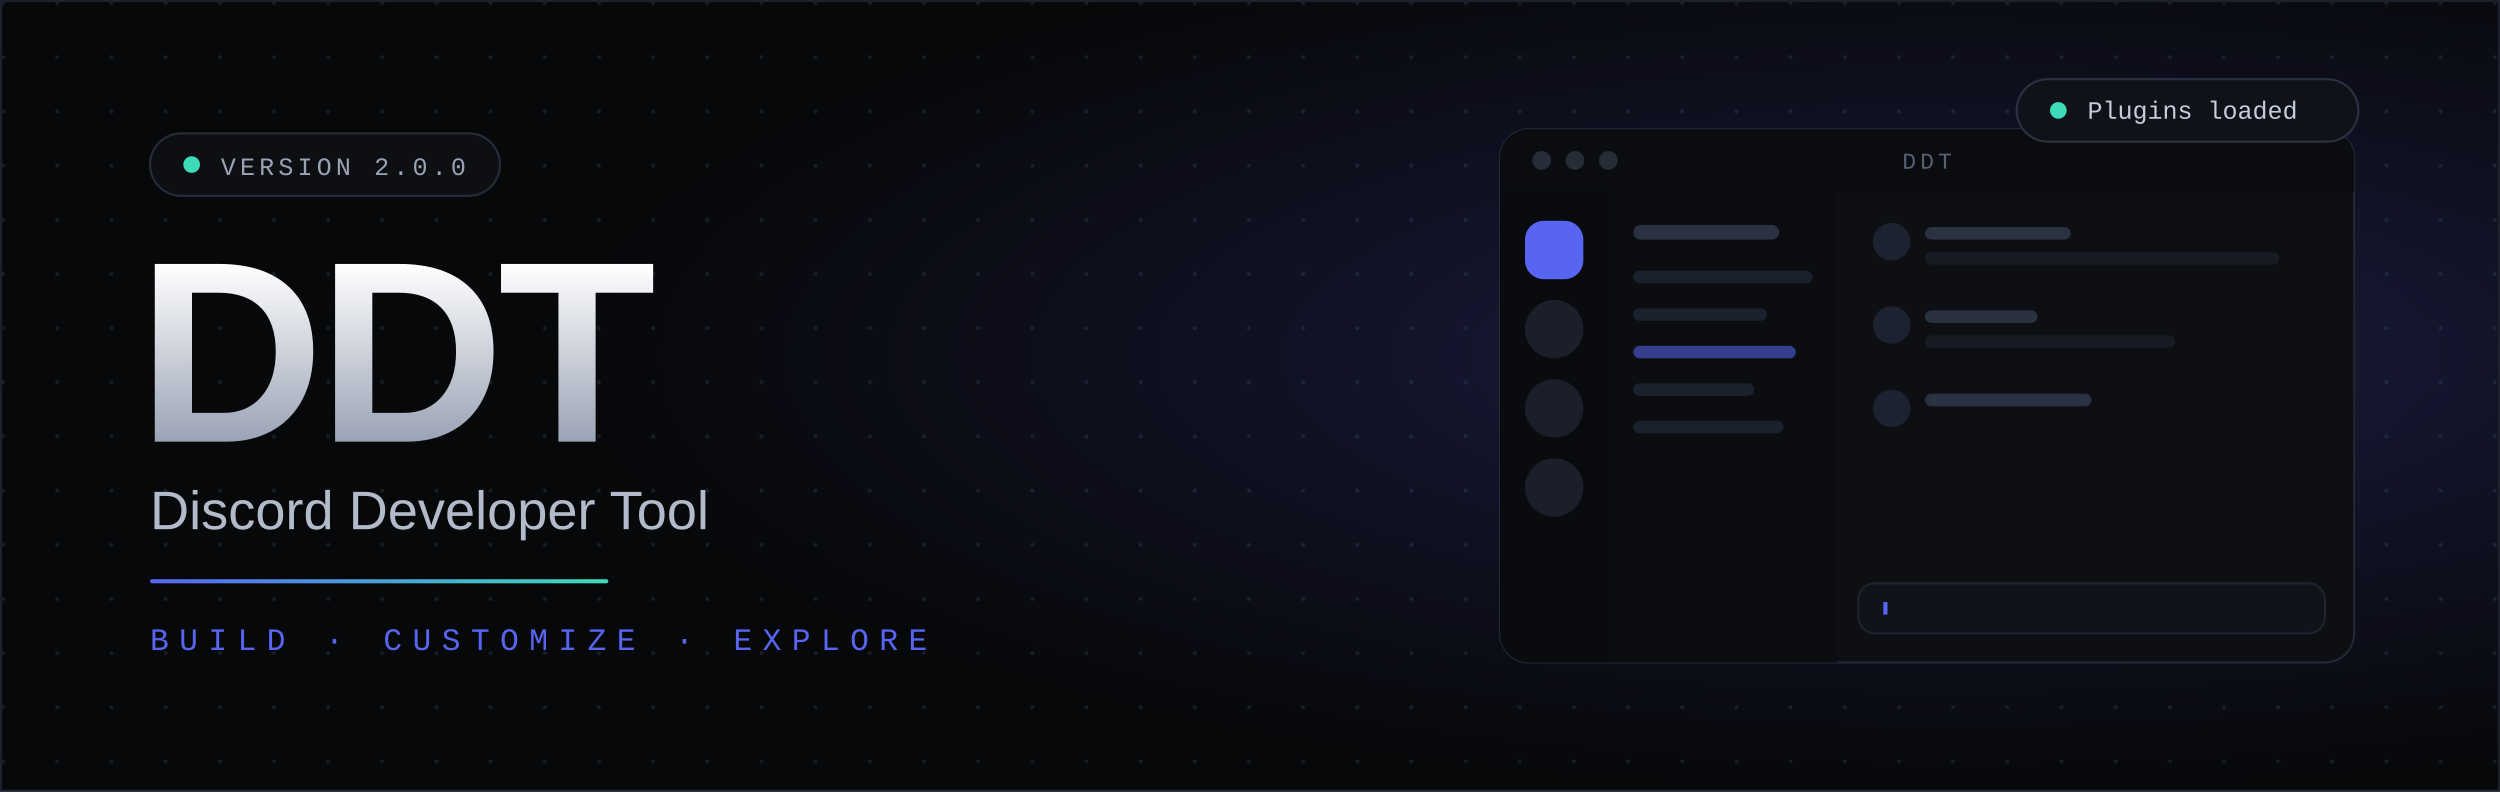
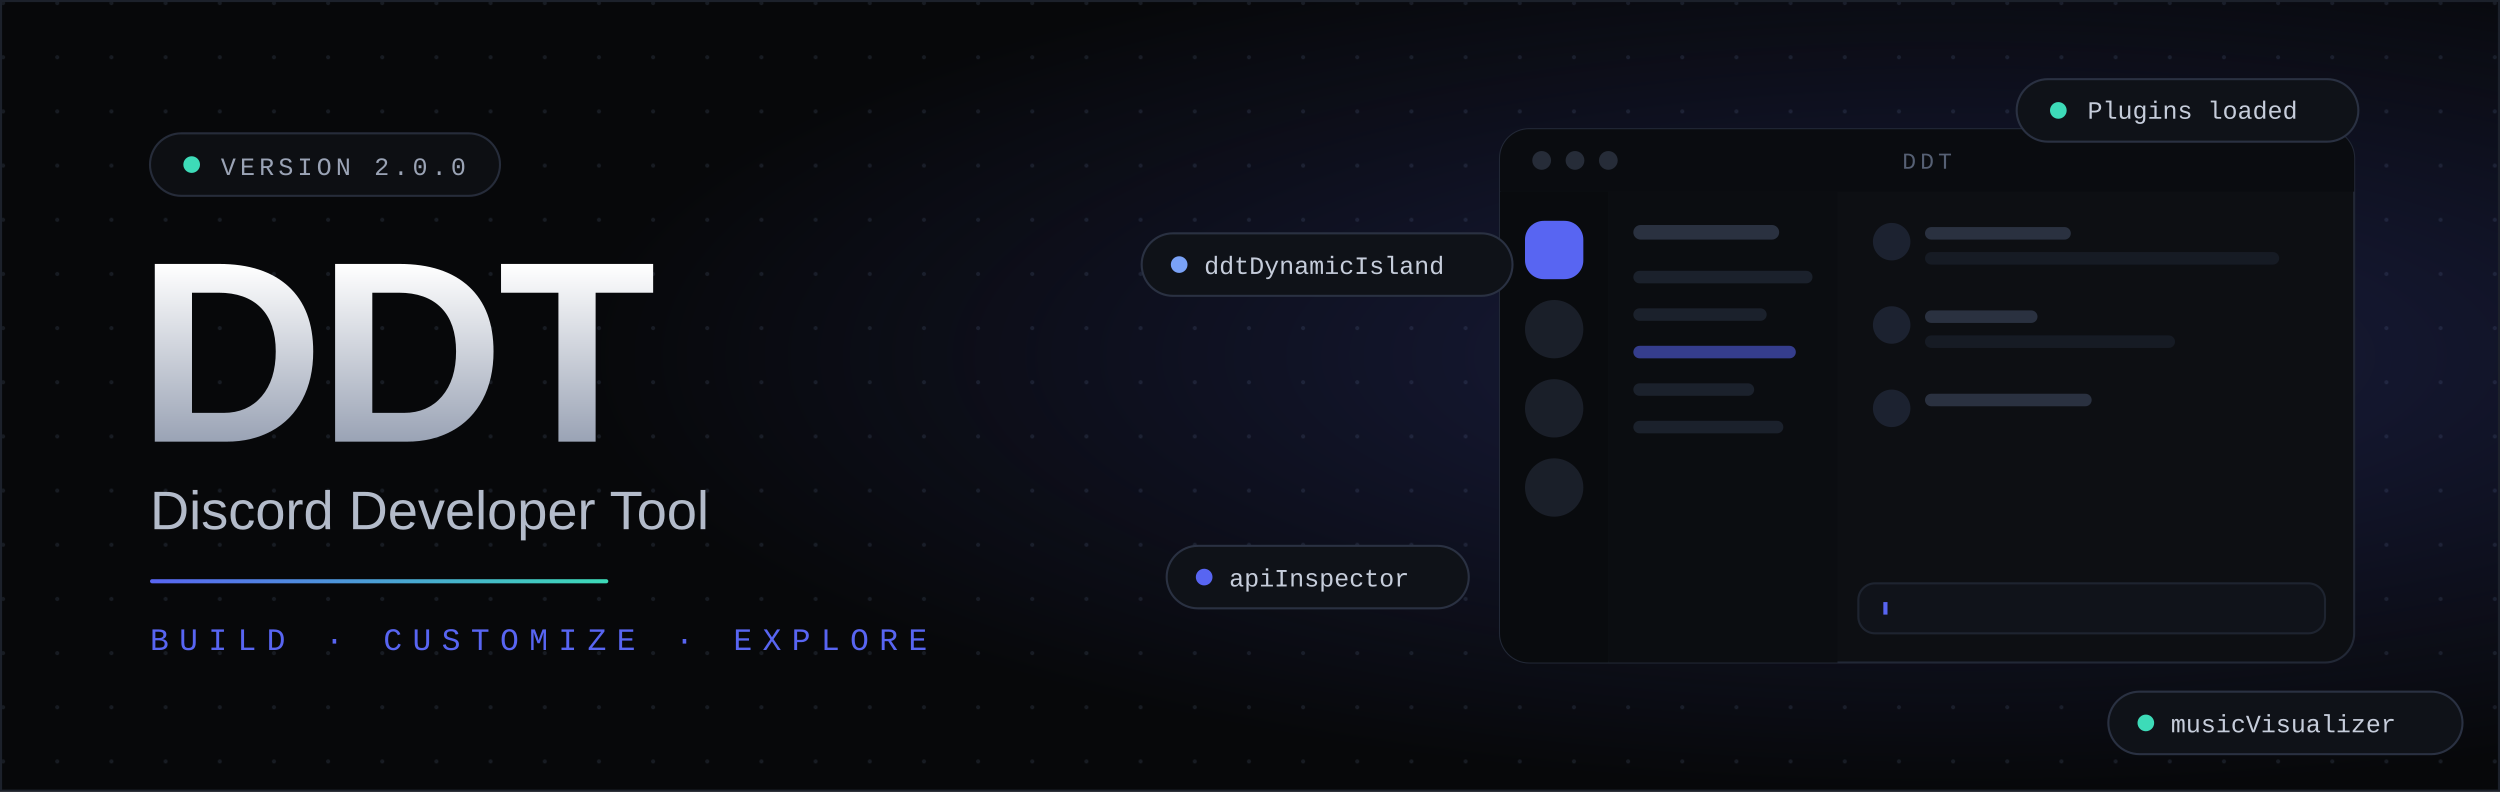
<svg xmlns="http://www.w3.org/2000/svg" viewBox="0 0 1200 380" width="1200" height="380" role="img">
  <defs>
    <pattern id="dots" width="26" height="26" patternUnits="userSpaceOnUse">
      <circle cx="1.5" cy="1.5" r="1" fill="#171b22" />
    </pattern>
    <radialGradient id="glow" cx="78%" cy="45%" r="55%">
      <stop offset="0" stop-color="#5865F2" stop-opacity=".22" />
      <stop offset="1" stop-color="#5865F2" stop-opacity="0" />
    </radialGradient>
    <linearGradient id="word" x1="0" y1="0" x2="0" y2="1">
      <stop offset="0" stop-color="#ffffff" />
      <stop offset="1" stop-color="#9aa3b5" />
    </linearGradient>
    <linearGradient id="bar" x1="0" y1="0" x2="1" y2="0">
      <stop offset="0" stop-color="#5865F2" />
      <stop offset="1" stop-color="#3ddbb8" />
    </linearGradient>
    <clipPath id="win">
      <rect x="720" y="62" width="410" height="256" rx="14" />
    </clipPath>
  </defs>
  <rect width="1200" height="380" fill="#07080a" />
  <rect width="1200" height="380" fill="url(#dots)" />
  <rect width="1200" height="380" fill="url(#glow)" />
  <rect x="0.5" y="0.5" width="1199" height="379" fill="none" stroke="#1c212b" />
  <rect x="72" y="64" width="168" height="30" rx="15" fill="#0d0f13" stroke="#262c3a" />
  <circle cx="92" cy="79" r="4" fill="#3ddbb8">
    <animate attributeName="opacity" values="1;.35;1" dur="2.4s" repeatCount="indefinite" />
  </circle>
  <text x="106" y="84" font-family="'SFMono-Regular', Consolas, 'Liberation Mono', Menlo, monospace" font-size="12" letter-spacing="2" fill="#9aa3b5">VERSION 2.0.0</text>
  <text x="66" y="212" font-family="'Segoe UI', -apple-system, 'Helvetica Neue', Arial, sans-serif" font-size="124" font-weight="800" letter-spacing="-3" fill="url(#word)">DDT</text>
  <text x="72" y="254" font-family="'Segoe UI', -apple-system, 'Helvetica Neue', Arial, sans-serif" font-size="26" font-weight="500" fill="#b3bbca">Discord Developer Tool</text>
  <rect x="72" y="278" width="220" height="2" rx="1" fill="url(#bar)" />
  <text x="72" y="312" font-family="'SFMono-Regular', Consolas, 'Liberation Mono', Menlo, monospace" font-size="15" letter-spacing="5" fill="#5865F2">BUILD  ·  CUSTOMIZE  ·  EXPLORE</text>
  <rect x="720" y="62" width="410" height="256" rx="14" fill="#0d0f13" stroke="#222836" />
  <g clip-path="url(#win)">
    <rect x="720" y="62" width="410" height="30" fill="#0a0c10" />
    <circle cx="740" cy="77" r="4.5" fill="#262c38" />
    <circle cx="756" cy="77" r="4.5" fill="#262c38" />
    <circle cx="772" cy="77" r="4.5" fill="#262c38" />
    <text x="925" y="81" text-anchor="middle" font-family="'SFMono-Regular', Consolas, 'Liberation Mono', Menlo, monospace" font-size="11" letter-spacing="2" fill="#566074">DDT</text>
    <rect x="720" y="92" width="52" height="226" fill="#090b0e" />
    <rect x="732" y="106" width="28" height="28" rx="9" fill="#5865F2">
      <animate attributeName="rx" values="9;14;9" dur="3s" repeatCount="indefinite" />
    </rect>
    <rect x="732" y="144" width="28" height="28" rx="14" fill="#1a1f29" />
    <rect x="732" y="182" width="28" height="28" rx="14" fill="#1a1f29" />
    <rect x="732" y="220" width="28" height="28" rx="14" fill="#1a1f29" />
    <rect x="772" y="92" width="110" height="226" fill="#0b0d11" />
    <rect x="784" y="108" width="70" height="7" rx="3.5" fill="#2a3140" />
    <rect x="784" y="130" width="86" height="6" rx="3" fill="#1b212c" />
    <rect x="784" y="148" width="64" height="6" rx="3" fill="#1b212c" />
    <rect x="784" y="166" width="78" height="6" rx="3" fill="#5865F2" opacity=".55" />
    <rect x="784" y="184" width="58" height="6" rx="3" fill="#1b212c" />
    <rect x="784" y="202" width="72" height="6" rx="3" fill="#1b212c" />
    <circle cx="908" cy="116" r="9" fill="#1c2230" />
    <rect x="924" y="109" width="70" height="6" rx="3" fill="#2a3140" />
    <rect x="924" y="121" width="170" height="6" rx="3" fill="#161b24" />
    <circle cx="908" cy="156" r="9" fill="#1c2230" />
    <rect x="924" y="149" width="54" height="6" rx="3" fill="#2a3140" />
    <rect x="924" y="161" width="120" height="6" rx="3" fill="#161b24" />
    <circle cx="908" cy="196" r="9" fill="#1c2230" />
    <rect x="924" y="189" width="80" height="6" rx="3" fill="#2a3140" />
    <rect x="924" y="201" width="0" height="6" rx="3" fill="url(#bar)">
      <animate attributeName="width" values="0;150;150;0" keyTimes="0;.45;.85;1" dur="6s" repeatCount="indefinite" />
    </rect>
    <rect x="892" y="280" width="224" height="24" rx="8" fill="#10131a" stroke="#1e2430" />
    <rect x="904" y="289" width="2" height="6" fill="#5865F2">
      <animate attributeName="opacity" values="1;0;1" dur="1.1s" repeatCount="indefinite" />
    </rect>
  </g>
  <g>
    <animateTransform attributeName="transform" type="translate" values="22 0;0 0;0 0;22 0" keyTimes="0;.1;.8;1" dur="6s" repeatCount="indefinite" />
    <animate attributeName="opacity" values="0;1;1;0" keyTimes="0;.1;.8;1" dur="6s" repeatCount="indefinite" />
    <rect x="968" y="38" width="164" height="30" rx="15" fill="#0f1218" stroke="#2a3142" />
    <circle cx="988" cy="53" r="4" fill="#3ddbb8" />
    <text x="1002" y="57" font-family="'SFMono-Regular', Consolas, 'Liberation Mono', Menlo, monospace" font-size="12" fill="#c6cddb">Plugins loaded</text>
  </g>
+   <g>
+     <animateTransform attributeName="transform" type="translate" values="0 0;0 -7;0 0" dur="4s" begin="0.0s" repeatCount="indefinite" />
+     <rect x="560" y="262" width="145" height="30" rx="15" fill="#0f1218" stroke="#2a3142" />
+     <circle cx="578" cy="277" r="4" fill="#5865F2" />
+     <text x="590" y="281.5" font-family="'SFMono-Regular', Consolas, 'Liberation Mono', Menlo, monospace" font-size="12" fill="#c6cddb">apiInspector</text>
+   </g>
+   <g>
+     <animateTransform attributeName="transform" type="translate" values="0 0;0 -7;0 0" dur="5s" begin="0.7s" repeatCount="indefinite" />
+     <rect x="1012" y="332" width="170" height="30" rx="15" fill="#0f1218" stroke="#2a3142" />
+     <circle cx="1030" cy="347" r="4" fill="#3ddbb8" />
+     <text x="1042" y="351.5" font-family="'SFMono-Regular', Consolas, 'Liberation Mono', Menlo, monospace" font-size="12" fill="#c6cddb">musicVisualizer</text>
+   </g>
+   <g>
+     <animateTransform attributeName="transform" type="translate" values="0 0;0 -7;0 0" dur="6s" begin="1.4s" repeatCount="indefinite" />
+     <rect x="548" y="112" width="178" height="30" rx="15" fill="#0f1218" stroke="#2a3142" />
+     <circle cx="566" cy="127" r="4" fill="#7aa2f7" />
+     <text x="578" y="131.5" font-family="'SFMono-Regular', Consolas, 'Liberation Mono', Menlo, monospace" font-size="12" fill="#c6cddb">ddtDynamicIsland</text>
+   </g>
</svg>
